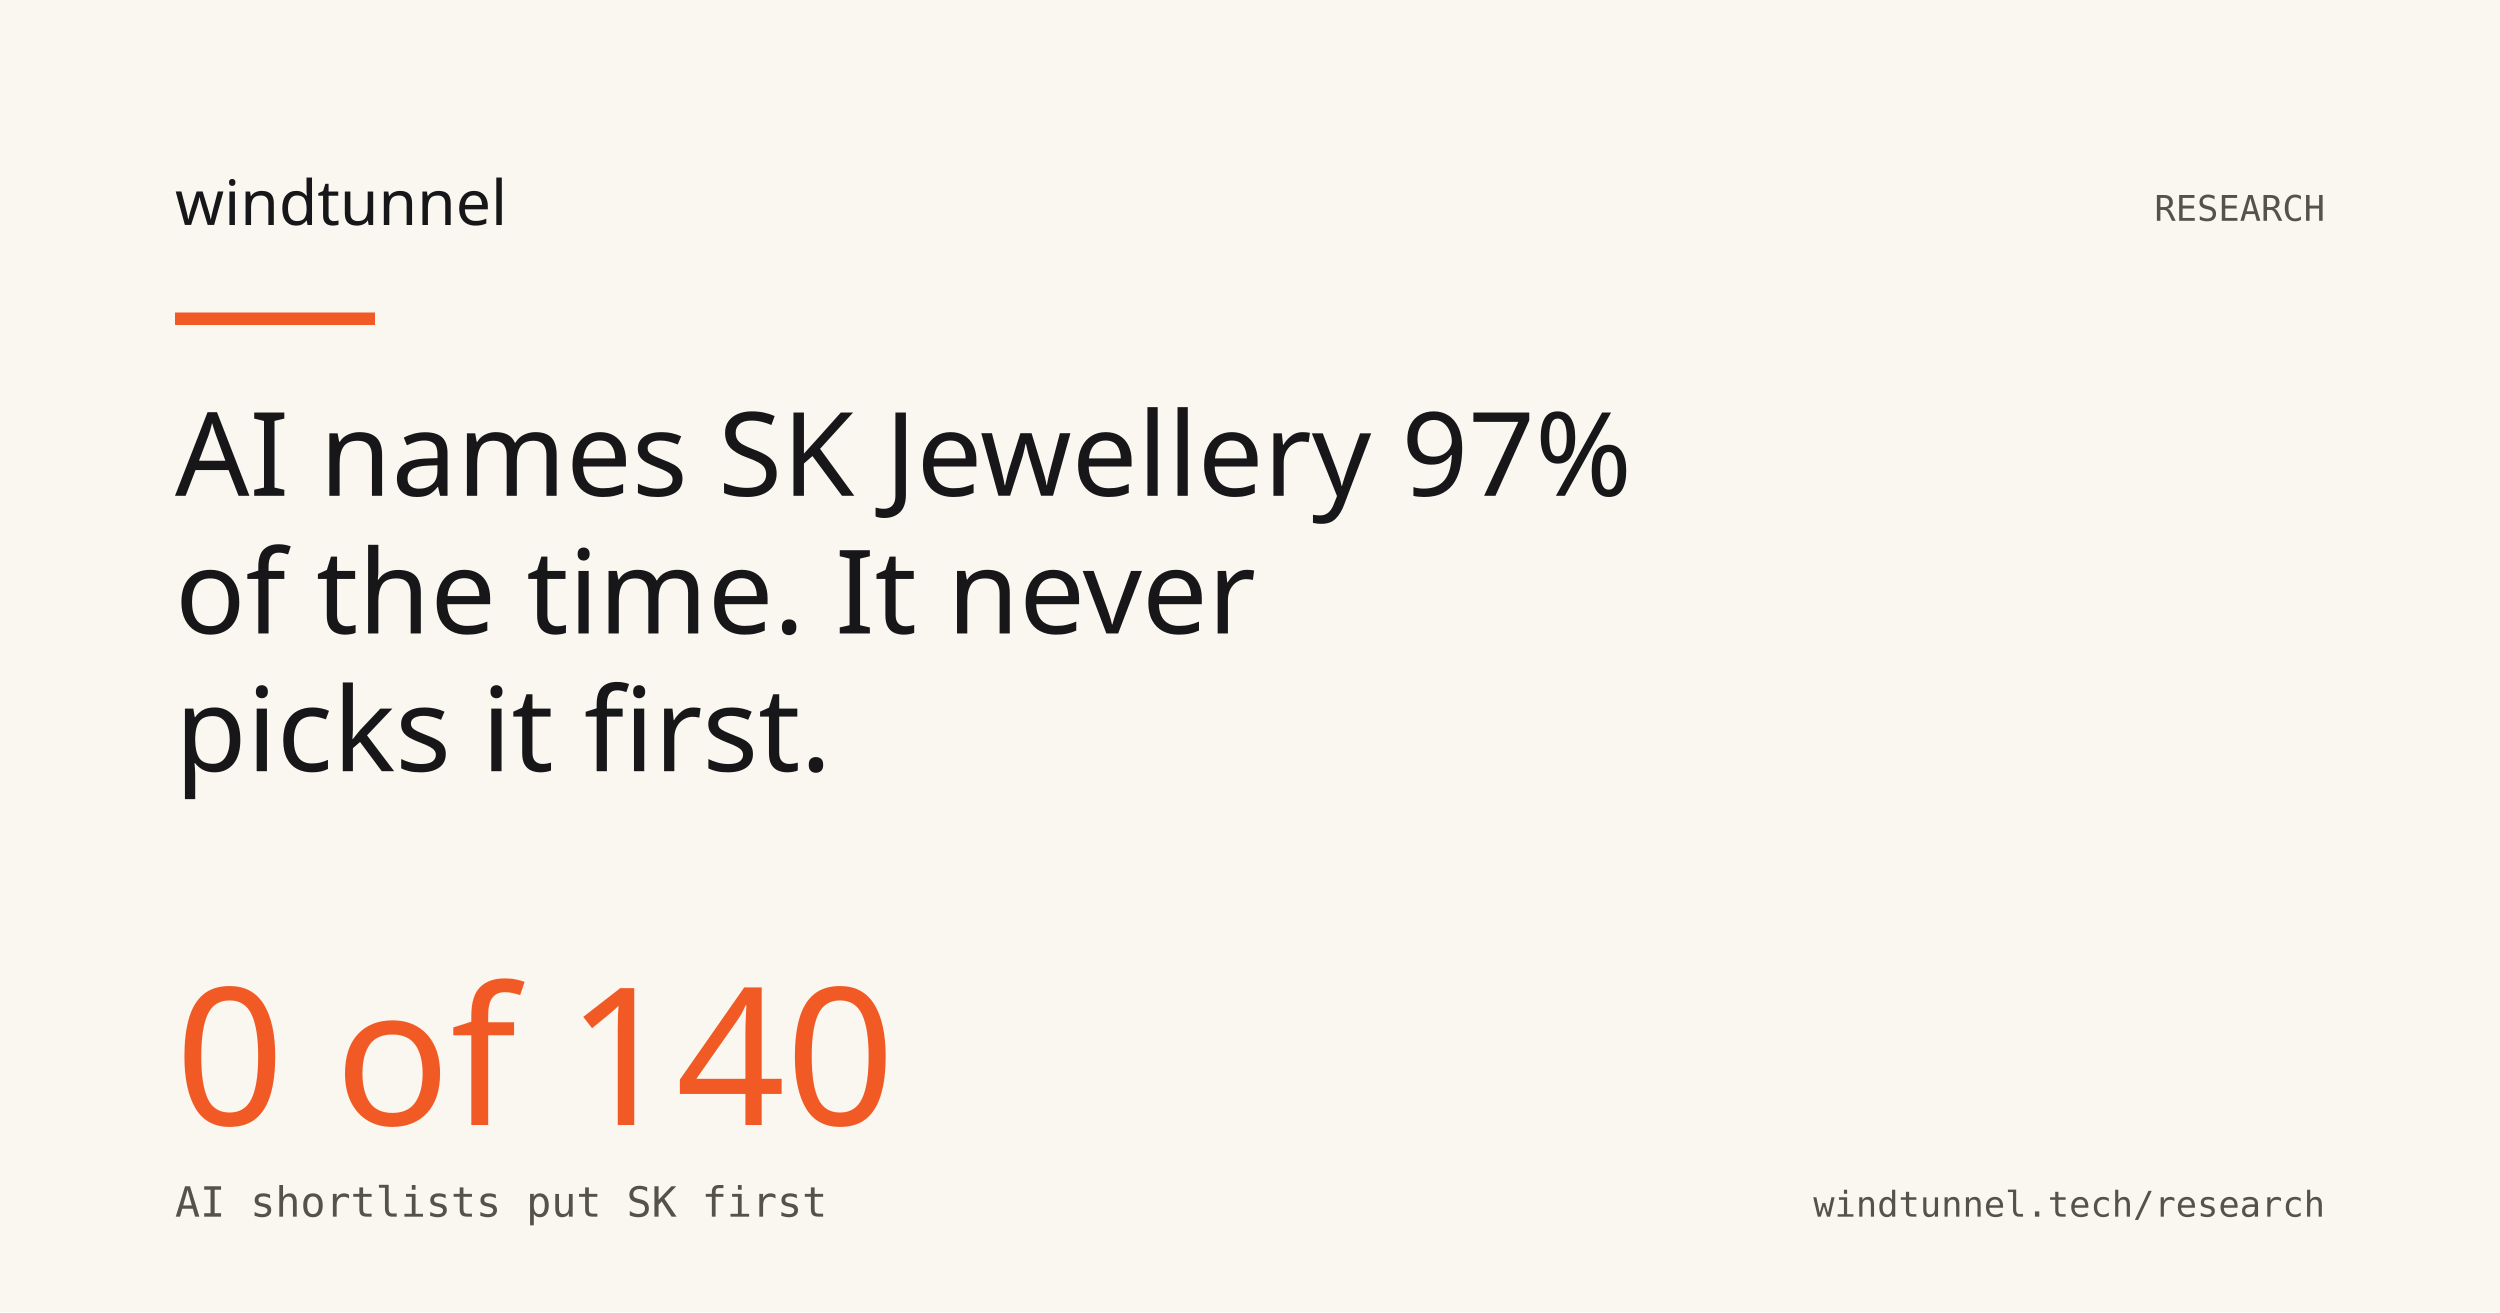
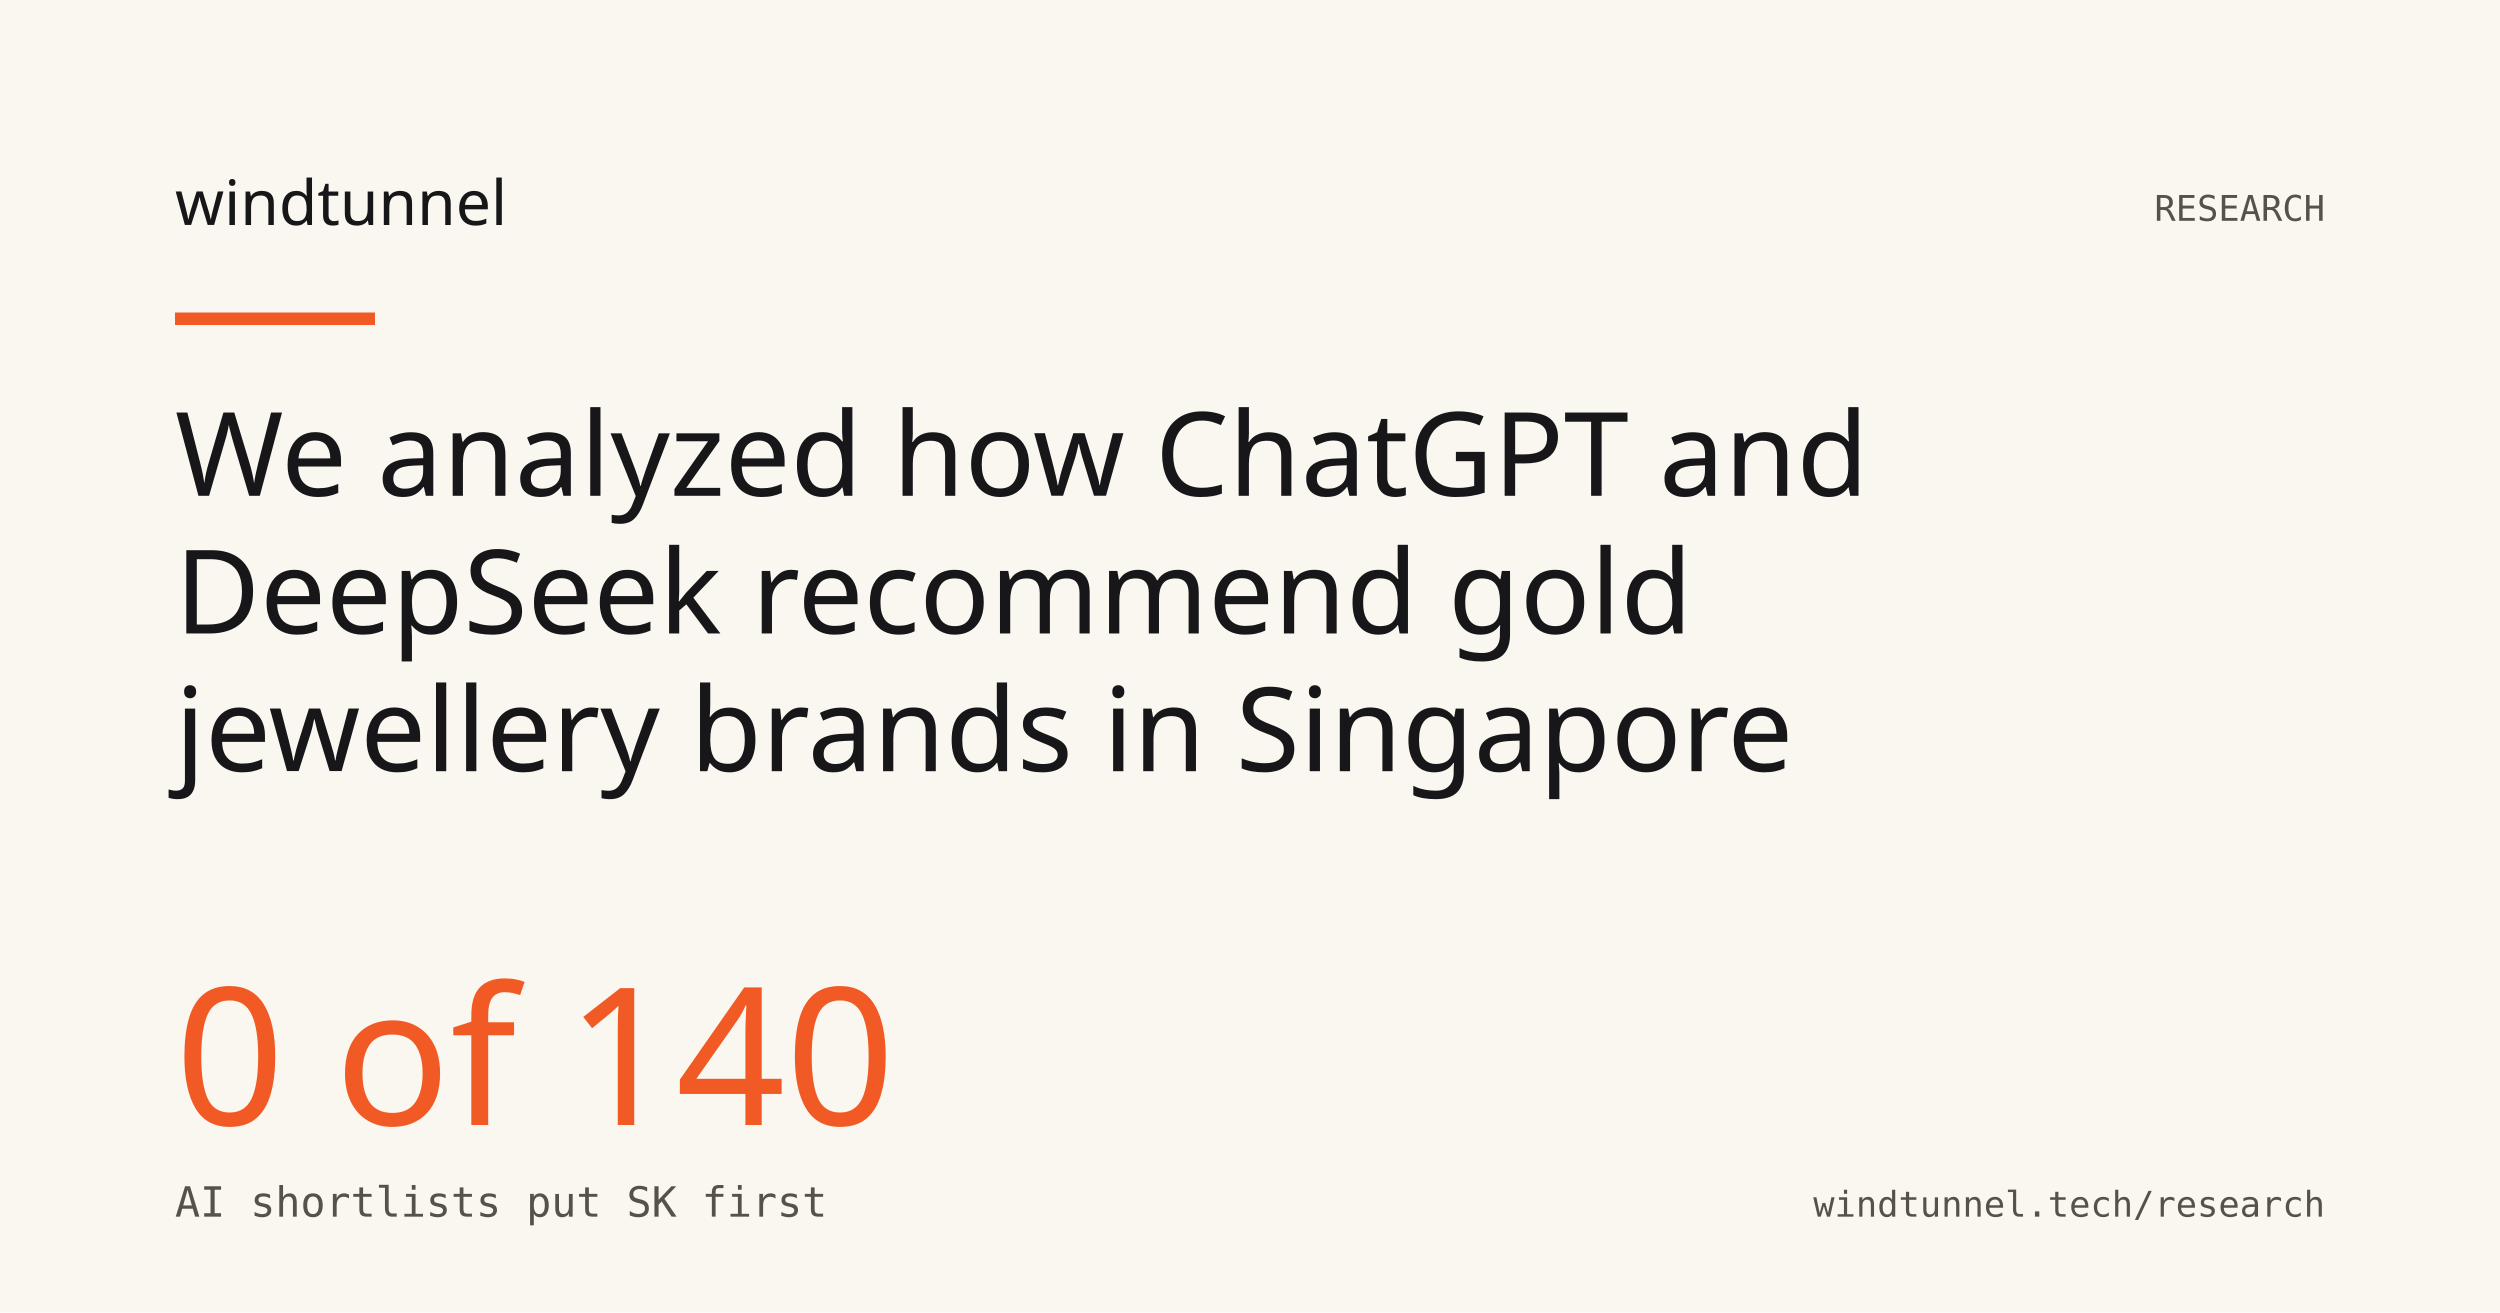
<svg xmlns="http://www.w3.org/2000/svg" width="1200" height="630" viewBox="0 0 1200 630">
  <rect width="1200" height="630" fill="#FAF7F0" />
  <rect x="84" y="150" width="96" height="6" fill="#F15A24" />
  <text x="84" y="108" fill="#17171A" font-family="Space Grotesk, sans-serif" font-size="30" font-weight="500">windtunnel</text>
  <text x="1116" y="106" text-anchor="end" fill="#55524B" font-family="IBM Plex Mono, monospace" font-size="17">RESEARCH</text>
  <g fill="#17171A" font-family="Space Grotesk, sans-serif" font-weight="500" font-size="56">
-     <text x="84" y="238">AI names SK Jewellery 97%</text>
-     <text x="84" y="304.08">of the time. It never</text>
-     <text x="84" y="370.16">picks it first.</text>
+     <text x="84" y="238">We analyzed how ChatGPT and</text>
+     <text x="84" y="304.08">DeepSeek recommend gold</text>
+     <text x="84" y="370.16">jewellery brands in Singapore</text>
  </g>
  <text x="84" y="540" fill="#F15A24" font-family="Space Grotesk, sans-serif" font-weight="500" font-size="92">0 of 140</text>
  <text x="84" y="584" fill="#55524B" font-family="IBM Plex Mono, monospace" font-size="20">AI shortlists put SK first</text>
  <text x="1116" y="584" text-anchor="end" fill="#55524B" font-family="IBM Plex Mono, monospace" font-size="17">windtunnel.tech/research</text>
</svg>
